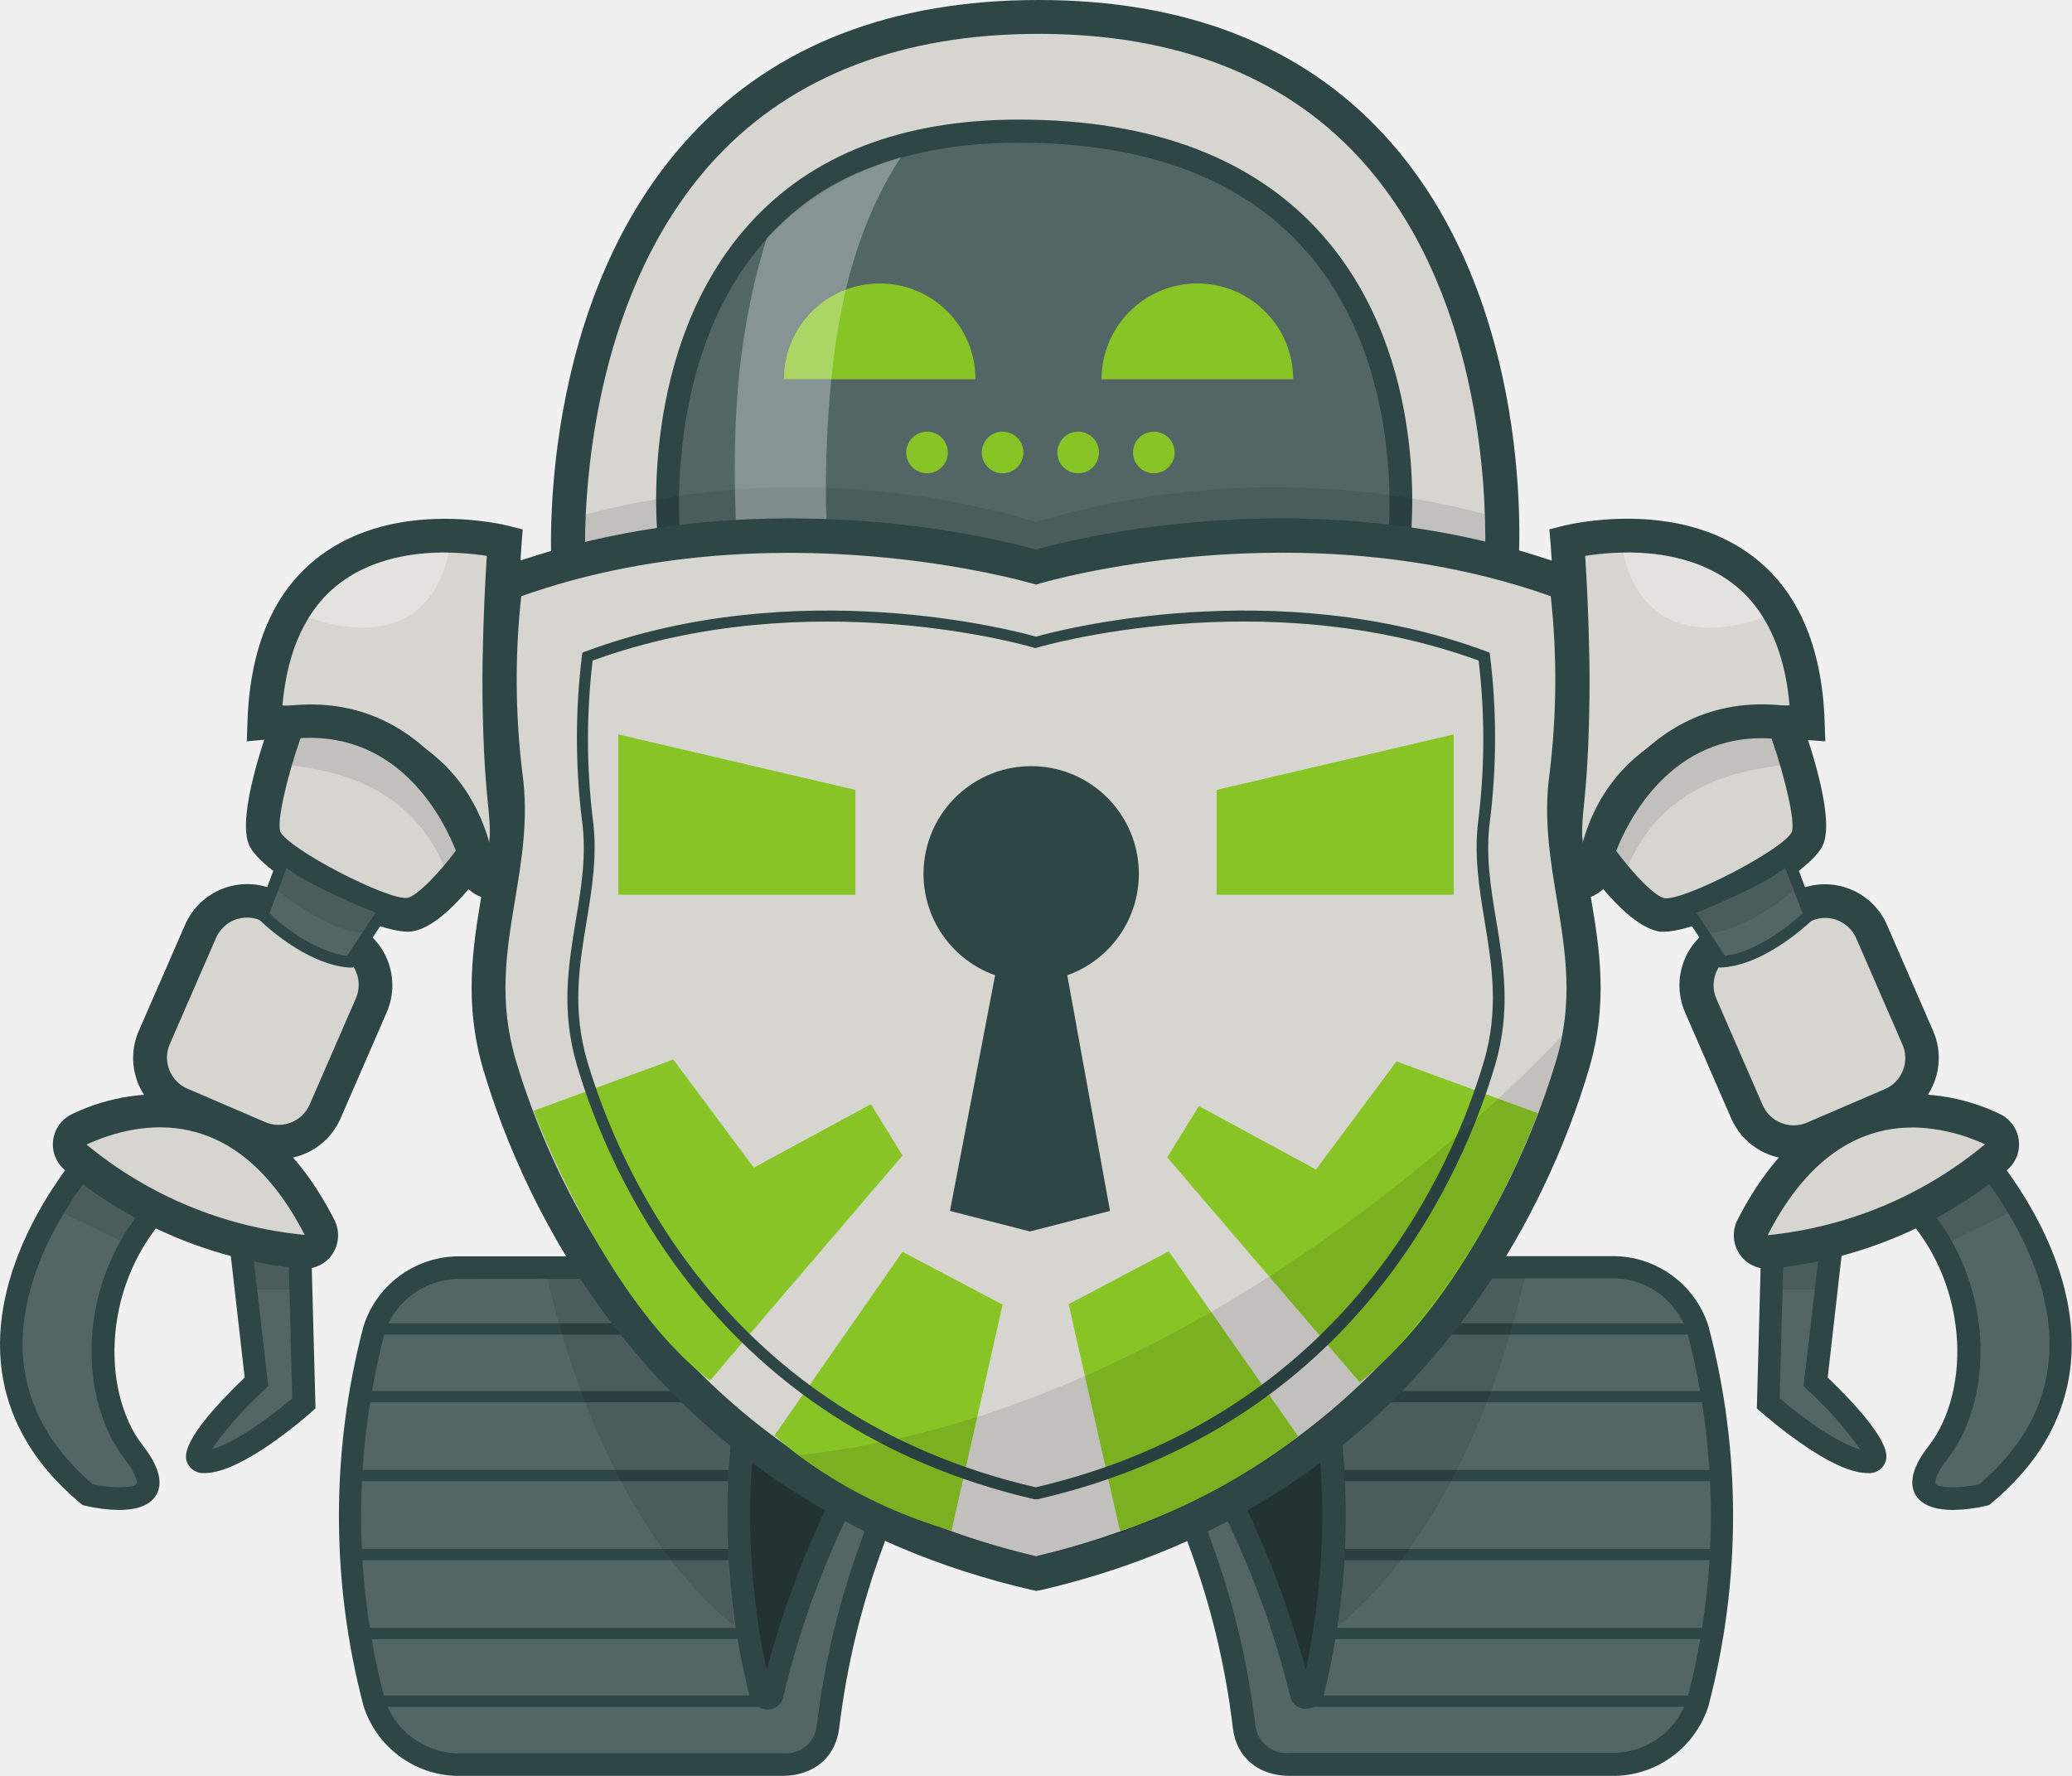
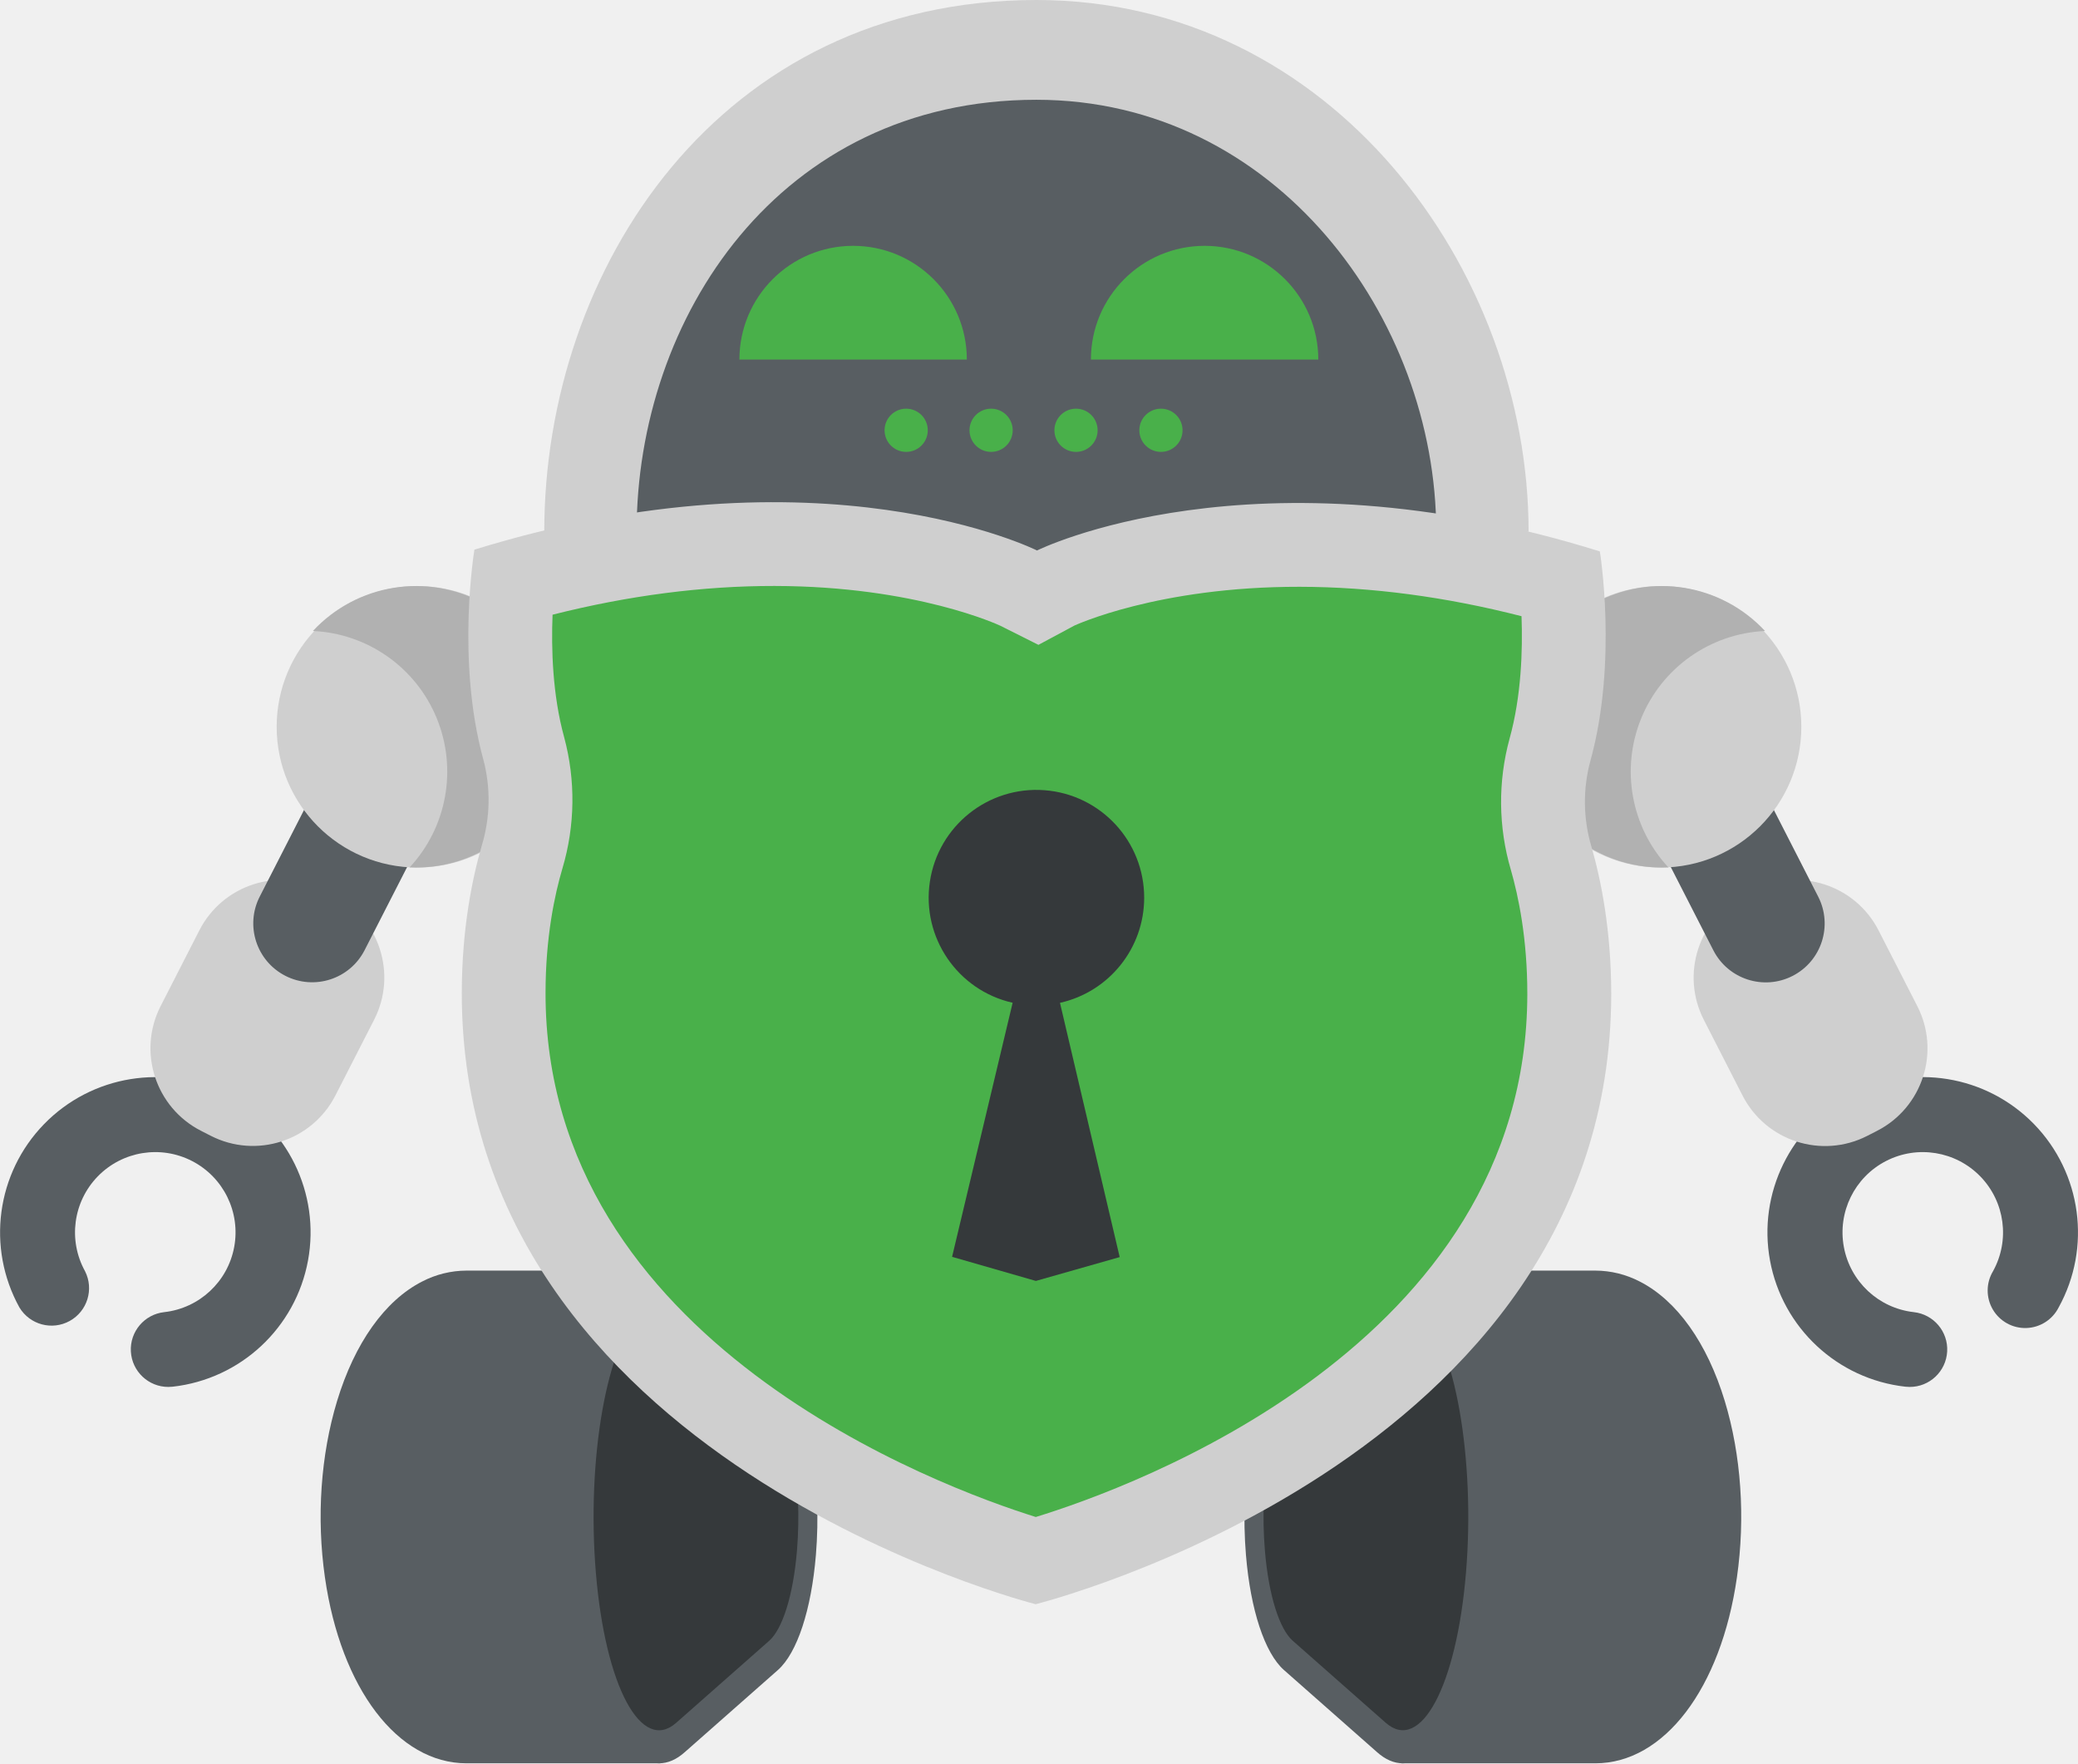
- <svg xmlns="http://www.w3.org/2000/svg" viewBox="0 0 224 192">
-   <defs>
-     <style type="text/css">.cls-1{fill:#d7d5d0}.cls-2{fill:#2f4647}.cls-3{fill:#536666}.cls-4{opacity:.1}.cls-5{opacity:.3}.cls-6{fill:#fff}.cls-7{fill:#88c425}.cls-8{fill:#233333}</style>
-   </defs>
-   <rect class="cls-1" x="18.33" y="98.72" width="20.13" height="23.47" rx="4.49" ry="4.49" transform="translate(46 -2.23) rotate(23.3)" />
-   <path class="cls-2" d="M30.12,125.32a7.29,7.29,0,0,1-2.89-.6h0l-8.42-3.63a7.3,7.3,0,0,1-3.82-9.6L20,100a7.33,7.33,0,0,1,9.62-3.82L38,99.81a7.32,7.32,0,0,1,3.82,9.61l-5,11.49A7.33,7.33,0,0,1,30.12,125.32Zm-1.44-4a3.66,3.66,0,0,0,4.8-1.91l5-11.49a3.65,3.65,0,0,0-1.91-4.8l-8.42-3.62a3.66,3.66,0,0,0-4.8,1.91l-5,11.49a3.65,3.65,0,0,0,1.91,4.8Z" />
-   <path class="cls-1" d="M54.57,58.62s-25.13-6.44-26,19.52c0,0,20.62-1.93,23.19,16.52,0,0,4.08,4.29,2.79-7.94S54.57,58.62,54.57,58.62Z" />
-   <path class="cls-2" d="M53.2,97.22a4,4,0,0,1-2.75-1.3l-.4-.43L50,94.91C49,88,45.23,83.44,38.74,81.25a27.28,27.28,0,0,0-10-1.29l-2.06.19.07-2.07c.27-8.25,2.92-14.31,7.87-18,8.3-6.22,19.91-3.34,20.4-3.22l1.49.38-.12,1.54c0,.16-1.26,15.85,0,27.76.67,6.35.07,9.47-2,10.43A2.78,2.78,0,0,1,53.2,97.22ZM30.53,76.27c5.28.09,18.84,1.65,22.45,15.11a35,35,0,0,0-.23-4.47c-1.06-10.1-.41-22.41-.12-26.81-3.12-.49-10.5-1.1-15.82,2.9C33.17,65.73,31.07,70.19,30.53,76.27Z" />
-   <path class="cls-1" d="M31.16,78.09s-3.6,9.74-2.57,12.48,12.93,8.71,15.68,8.32,7.05-6.64,7.05-6.64S46.43,76.28,31.16,78.09Z" />
-   <path class="cls-2" d="M44.09,100.73c-4,0-15.92-6.06-17.22-9.51-1.18-3.14,1.67-11.32,2.57-13.76l.39-1,1.11-.13C47.53,74.3,53,91.55,53.07,91.72l.26.84-.5.73c-1.12,1.62-5,6.94-8.3,7.41A3.06,3.06,0,0,1,44.09,100.73ZM32.49,79.81c-1.57,4.52-2.58,9.08-2.18,10.12.9,1.87,11.43,7.35,13.71,7.15,1-.15,3.46-2.68,5.26-5.11C48.12,89,43.48,79.16,32.49,79.81Z" />
-   <path class="cls-3" d="M30.69,92.8,28.4,98.91s4.8,4.75,9.42,5.07l3.7-5.59S32.8,95,30.69,92.8Z" />
-   <path class="cls-2" d="M38.13,104.61l-.36,0c-4.79-.33-9.6-5-9.8-5.24l-.28-.28,2.78-7.4.67.71c2,2.1,10.51,5.41,10.59,5.44l.71.27Zm-9-5.86c1,1,4.78,4.16,8.39,4.59l3.08-4.66c-1.92-.77-7.23-3-9.63-4.84Z" />
-   <path class="cls-3" d="M14.45,157c-5-6.53-4.67-19.11,3.37-27.14a47.82,47.82,0,0,1-8-4.94c-5.35,6.31-16.2,23.5-.35,36.68C9.49,161.6,19.87,164.06,14.45,157Z" />
-   <path class="cls-2" d="M12.85,163.25a16.73,16.73,0,0,1-3.64-.46l-.28-.07-.22-.18C3.49,158.2.59,153,.08,147.21c-.93-10.66,6.53-20.36,8.83-23.08l.77-.91.93.75a47.35,47.35,0,0,0,7.77,4.81l1.47.77-1.17,1.17c-7.63,7.63-7.85,19.58-3.26,25.54h0c.67.86,2.69,3.5,1.41,5.47C16.06,162.92,14.44,163.25,12.85,163.25Zm-2.8-2.77c2.11.45,4.4.43,4.72-.07,0,0,.27-.62-1.29-2.66-5.07-6.59-5.18-18.92,2.36-27.55a47.05,47.05,0,0,1-5.8-3.58C7.36,130,1.75,138.21,2.51,147,3,152.08,5.49,156.61,10.05,160.48Z" />
-   <path d="M6.84,131.16l6.21,3s1-1.61,1.63-2.47A44.68,44.68,0,0,1,9,128C8.5,128.7,6.84,131.16,6.84,131.16Z" class="cls-4" />
-   <path class="cls-3" d="M32.37,133.92a50.85,50.85,0,0,1-6.54-1l1.91,16.45s-9.19,8.74-5.55,8.64,10.65-6.32,10.65-6.32Z" />
-   <path class="cls-2" d="M22.13,159.26a1.86,1.86,0,0,1-1.88-1.1c-.24-.58-1-2.31,6.2-9.23l-2-17.56,1.69.39a49.23,49.23,0,0,0,6.36.94l1.09.09.52,19.47-.42.38c-.75.67-7.45,6.51-11.43,6.62Zm5.1-24.78L29,149.86l-.44.42a41,41,0,0,0-5.67,6.41c2.44-.64,6.32-3.47,8.7-5.5L31.18,135C30.2,134.93,28.74,134.75,27.23,134.48Z" />
-   <path class="cls-1" d="M8.59,122.08c5.17-2.36,17.57-5.74,25.93,10.63a1.8,1.8,0,0,1-1.73,2.63A45.12,45.12,0,0,1,8.21,125.11,1.8,1.8,0,0,1,8.59,122.08Z" />
-   <path class="cls-2" d="M32.95,137.17h-.3a46.88,46.88,0,0,1-25.6-10.63,3.63,3.63,0,0,1,.78-6.11,21.63,21.63,0,0,1,12.87-1.84c6.36,1.2,11.56,5.68,15.45,13.3a3.66,3.66,0,0,1-.21,3.69A3.56,3.56,0,0,1,32.95,137.17ZM8.59,122.08l.76,1.66a43.52,43.52,0,0,0,23.59,9.77C25.48,119,15,121.18,9.35,123.74h0Z" />
-   <path d="M31.56,82.74c4.44.62,12.63,2,16.44,10.91L49.27,92S45.05,79.14,32.48,79.82C32.35,80.24,32.09,81,31.56,82.74Z" class="cls-4" />
-   <path d="M39.15,100.83l1.42-2.15S33.73,96,30.95,93.82L30,96.29S35.51,100.78,39.15,100.83Z" class="cls-4" />
-   <g class="cls-5">
-     <path class="cls-6" d="M33.41,66.75s12.38,5.24,15.12-7C48.54,59.72,38,59,33.41,66.75Z" />
+ <svg xmlns="http://www.w3.org/2000/svg" viewBox="0 0 1108.12 940.2">
+   <path d="m552.69 0c-169.1 0-262.45 143.46-262.45 283.52h524.9c0-140.06-105.33-283.52-262.45-283.52z" fill="#cfcfcf" />
+   <path d="m552.69 53.2c-137.37 0-213.21 116.54-213.21 230.32l213.21 24.18 213.21-24.18c0-113.78-85.57-230.32-213.21-230.32z" fill="#585e62" />
+   <path d="m89.8 739.52a20 20 0 0 1 -2.23-39.88 42.8 42.8 0 1 0 -42.22-21.82 20 20 0 0 1 -35 19.31 82.79 82.79 0 1 1 81.76 42.26 21.78 21.78 0 0 1 -2.31.13z" fill="#585e62" />
+   <rect fill="#cfcfcf" height="144.19" rx="49.42" transform="matrix(.8902923 .4553895 -.4553895 .8902923 261.57 -5.69)" width="104.68" x="90.27" y="467.98" />
+   <path d="m149.47 401.27h62.8a0 0 0 0 1 0 0v94.55a31.4 31.4 0 0 1 -31.4 31.4 31.4 31.4 0 0 1 -31.4-31.4v-94.55a0 0 0 0 1 0 0z" fill="#585e62" transform="matrix(.8902923 .4553895 -.4553895 .8902923 231.23 -31.44)" />
+   <circle cx="222.59" cy="387.53" fill="#cfcfcf" r="75.05" />
+   <path d="m258.09 321.8a75.09 75.09 0 0 0 -91.23 14.64 75.06 75.06 0 0 1 51.58 126.06 75.06 75.06 0 0 0 39.65-140.7z" fill="#b1b1b1" />
+   <path d="m1018.31 739.52a22.09 22.09 0 0 1 -2.28-.13 82.8 82.8 0 1 1 81.77-42.26 20 20 0 1 1 -35-19.31 42.8 42.8 0 1 0 -42.23 21.82 20 20 0 0 1 -2.23 39.88z" fill="#585e62" />
+   <rect fill="#cfcfcf" height="144.19" rx="49.42" transform="matrix(-.8902923 .4553895 -.4553895 -.8902923 2071.05 581.27)" width="104.68" x="913.18" y="467.98" />
+   <path d="m927.25 401.27a31.4 31.4 0 0 1 31.4 31.4v94.55a0 0 0 0 1 0 0h-62.8a0 0 0 0 1 0 0v-94.55a31.4 31.4 0 0 1 31.4-31.4z" fill="#585e62" transform="matrix(-.8902923 .4553895 -.4553895 -.8902923 1964.18 455.35)" />
+   <circle cx="885.53" cy="387.53" fill="#cfcfcf" r="75.05" />
+   <path d="m850 321.8a75.08 75.08 0 0 1 91.22 14.64 75.06 75.06 0 0 0 -51.54 126.06 75.05 75.05 0 0 1 -39.68-140.7z" fill="#b1b1b1" />
+   <path d="m248.78 940.2c-36.67 0-67-39.85-75.51-99.15-4.56-31.83-2.26-65.19 6.48-94 9.41-31 25.51-53.59 45.32-63.72a51.72 51.72 0 0 1 23.69-5.84h103.52v262.71z" fill="#585e62" />
+   <path d="m351.43 940.2c-21.26 0-38.85-39.85-43.78-99.15-2.64-31.83-1.31-65.19 3.76-94 5.45-31 14.78-53.59 26.27-63.72 4.39-3.87 9-5.84 13.73-5.84s9.34 2 13.75 5.8l49.7 43.83c17.37 15.32 23.39 64 20.23 102-2.43 29.28-10 52.18-20.19 61.28l-49.69 43.82c-4.44 3.99-9.08 5.98-13.78 5.98z" fill="#585e62" />
+   <path d="m360.57 699 49.65 43.79c11.18 9.9 17.78 47.45 14.78 83.91-2 24.27-7.83 41.95-14.77 48.13l-49.65 43.79c-18.58 16.38-37.79-19.43-42.83-80.07s6-123.1 24.58-139.51c6.15-5.42 12.5-5.04 18.24-.04z" fill="#35393b" />
+   <path d="m850.73 940.2c36.66 0 67-39.85 75.51-99.15 4.56-31.83 2.26-65.19-6.48-94-9.41-31-25.51-53.59-45.32-63.72a51.72 51.72 0 0 0 -23.69-5.84h-103.53v262.71z" fill="#585e62" />
+   <path d="m748.08 940.2c21.26 0 38.85-39.85 43.78-99.15 2.64-31.83 1.31-65.19-3.76-94-5.45-31-14.79-53.59-26.27-63.72-4.4-3.87-9-5.84-13.73-5.84s-9.34 2-13.76 5.8l-49.69 43.83c-17.38 15.32-23.39 64-20.23 102 2.43 29.28 10 52.18 20.19 61.28l49.68 43.82c4.45 3.99 9.09 5.98 13.79 5.98z" fill="#585e62" />
+   <path d="m738.94 699-49.65 43.79c-11.19 9.86-17.8 47.41-14.77 83.87 2 24.27 7.83 41.95 14.77 48.13l49.65 43.79c18.61 16.41 37.78-19.43 42.82-80.07s-6-123.1-24.58-139.51c-6.18-5.38-12.5-5-18.24 0z" fill="#35393b" />
+   <path d="m848.63 451.38a83.62 83.62 0 0 1 -.56-45.6c14.74-53.13 5.06-111.78 5.06-111.78-185.07-57.77-300.13-.48-300.13-.48s-114.79-57.64-300-.45c0 0-9.86 58.64 4.72 111.83a83.69 83.69 0 0 1 -.69 45.59c-5.14 17.57-10.72 44.5-10.77 78.8-.37 249 306 326.08 306 326.08s306.58-76.15 306.95-325.16c0-34.3-5.49-61.21-10.58-78.83z" fill="#cfcfcf" />
+   <path d="m552.34 808.87c-50.72-15.87-261.7-93.25-261.42-279.51 0-29.65 4.89-52.42 9-66.31a128.3 128.3 0 0 0 .91-70c-6.2-22.58-6.9-47.13-6.17-65.29 40.48-10.23 80.2-15.37 118.41-15.32 75.66.12 119.86 21 120.3 21.17l20.39 10.23 19.24-10.32c.11 0 44.36-20.75 120-20.64 38.21.06 77.91 5.32 118.37 15.68.67 18.14-.1 42.71-6.37 65.27a128.33 128.33 0 0 0 .69 70c4 13.91 8.82 36.69 8.77 66.35-.28 187.06-211.26 263.09-262.12 278.69z" fill="#49b04a" />
+   <path d="m610.15 478.76a57.46 57.46 0 1 0 -70.15 55.92l-32.29 135.47 44.67 12.85 44.71-12.71-31.84-135.57a57.46 57.46 0 0 0 44.9-55.96z" fill="#35393b" />
+   <g fill="#49b04a">
+     <path d="m454.94 131.08a60.64 60.64 0 0 0 -60.64 60.64h121.28a60.64 60.64 0 0 0 -60.64-60.64z" />
+     <path d="m642.38 131.08a60.64 60.64 0 0 0 -60.64 60.64h121.26a60.64 60.64 0 0 0 -60.62-60.64z" />
+     <circle cx="483.23" cy="229.43" r="11.52" />
+     <circle cx="528.52" cy="229.43" r="11.52" />
+     <circle cx="573.8" cy="229.43" r="11.52" />
+     <circle cx="619.09" cy="229.43" r="11.52" />
  </g>
-   <path d="M27.46,136.41l3.78.61.06,2.4H27.79S27.49,136.7,27.46,136.41Z" class="cls-4" />
-   <rect class="cls-1" x="185.53" y="98.72" width="20.13" height="23.47" rx="4.49" ry="4.49" transform="translate(418.94 134.54) rotate(156.7)" />
-   <path class="cls-2" d="M193.87,125.32a7.33,7.33,0,0,1-6.72-4.42l-5-11.49A7.31,7.31,0,0,1,186,99.81l8.42-3.62A7.32,7.32,0,0,1,204,100l5,11.49a7.31,7.31,0,0,1-3.82,9.6l-8.42,3.63A7.31,7.31,0,0,1,193.87,125.32Zm3.46-26.08a3.66,3.66,0,0,0-1.45.3l-8.42,3.63a3.65,3.65,0,0,0-1.91,4.8l5,11.49a3.66,3.66,0,0,0,4.8,1.91h0l8.42-3.62a3.65,3.65,0,0,0,1.91-4.8l-5-11.49a3.63,3.63,0,0,0-2-1.95A3.67,3.67,0,0,0,197.33,99.24Z" />
-   <path class="cls-1" d="M169.43,58.62s25.13-6.44,26,19.52c0,0-20.62-1.93-23.19,16.52,0,0-4.08,4.29-2.79-7.94S169.43,58.62,169.43,58.62Z" />
-   <path class="cls-2" d="M170.8,97.22a2.78,2.78,0,0,1-1.17-.26c-2.08-1-2.69-4.08-2-10.43,1.26-11.92,0-27.61,0-27.76l-.13-1.54,1.49-.38c.49-.12,12.1-3,20.4,3.22,4.95,3.71,7.6,9.77,7.87,18l.07,2.08L195.24,80a27.47,27.47,0,0,0-10,1.29C178.77,83.44,175,88,174,94.91l-.08.58-.4.43A4,4,0,0,1,170.8,97.22Zm.57-37.12c.29,4.39.94,16.71-.12,26.81a34.86,34.86,0,0,0-.23,4.47c3.61-13.47,17.18-15,22.45-15.12-.54-6.09-2.65-10.55-6.29-13.28C181.84,59,174.49,59.6,171.37,60.1Z" />
-   <path class="cls-1" d="M192.84,78.09s3.6,9.74,2.57,12.48-12.93,8.71-15.68,8.32-7.05-6.64-7.05-6.64S177.58,76.28,192.84,78.09Z" />
-   <path class="cls-2" d="M179.91,100.73a3,3,0,0,1-.43,0c-3.28-.47-7.18-5.79-8.3-7.41l-.5-.73.26-.84c.05-.18,5.56-17.42,22.13-15.44l1.11.13.39,1c.9,2.43,3.75,10.62,2.57,13.76C195.83,94.67,183.94,100.73,179.91,100.73ZM174.73,92c1.8,2.44,4.23,5,5.27,5.12,2.26.18,12.8-5.28,13.71-7.17.38-1-.62-5.58-2.19-10.1C180.57,79.17,175.88,89,174.73,92Z" />
-   <path class="cls-3" d="M193.31,92.8l2.29,6.11s-4.8,4.75-9.42,5.07l-3.7-5.59S191.2,95,193.31,92.8Z" />
-   <path class="cls-2" d="M185.87,104.61l-4.31-6.52.71-.27c.09,0,8.61-3.34,10.6-5.44l.67-.71,2.78,7.4-.28.28c-.2.2-5,4.91-9.8,5.24Zm-2.46-5.93,3.08,4.66c3.61-.43,7.35-3.63,8.39-4.59L193,93.84C190.64,95.69,185.33,97.9,183.41,98.68Z" />
-   <path class="cls-3" d="M209.55,157c5-6.53,4.67-19.11-3.37-27.14a47.82,47.82,0,0,0,8-4.94c5.35,6.31,16.2,23.5.35,36.68C214.51,161.6,204.13,164.06,209.55,157Z" />
-   <path class="cls-2" d="M211.15,163.25c-1.58,0-3.2-.33-4-1.52-1.28-2,.74-4.61,1.41-5.47h0c4.58-6,4.37-17.91-3.27-25.54l-1.17-1.17,1.47-.77a47.33,47.33,0,0,0,7.77-4.81l.93-.75.77.91c2.31,2.72,9.76,12.41,8.83,23.08-.51,5.83-3.41,11-8.63,15.33l-.22.18-.28.07A16.73,16.73,0,0,1,211.15,163.25Zm-.62-5.5c-1.57,2-1.3,2.66-1.29,2.66.32.5,2.61.52,4.72.07,4.56-3.87,7.1-8.4,7.54-13.48.77-8.79-4.85-17-7.53-20.39a46.8,46.8,0,0,1-5.8,3.58c7.54,8.63,7.43,21,2.36,27.55Z" />
-   <path d="M217.16,131.16l-6.21,3s-1-1.61-1.63-2.47A44.68,44.68,0,0,0,215,128C215.5,128.7,217.16,131.16,217.16,131.16Z" class="cls-4" />
-   <path class="cls-3" d="M191.63,133.92a50.85,50.85,0,0,0,6.54-1l-1.91,16.45s9.19,8.74,5.55,8.64-10.65-6.32-10.65-6.32Z" />
-   <path class="cls-2" d="M201.87,159.26h-.09c-4-.11-10.68-6-11.43-6.62l-.42-.38.52-19.47,1.09-.09a49.19,49.19,0,0,0,6.36-.94l1.69-.39-2,17.56c7.17,6.91,6.45,8.65,6.2,9.23A1.86,1.86,0,0,1,201.87,159.26Zm-9.47-8.08c2.4,2.06,6.34,4.92,8.71,5.53a40.64,40.64,0,0,0-5.69-6.43l-.44-.42,1.79-15.38c-1.51.27-3,.45-3.94.55Z" />
-   <path class="cls-1" d="M215.41,122.08c-5.17-2.36-17.57-5.74-25.93,10.63a1.8,1.8,0,0,0,1.73,2.63,45.12,45.12,0,0,0,24.58-10.23A1.8,1.8,0,0,0,215.41,122.08Z" />
-   <path class="cls-2" d="M191.05,137.17a3.56,3.56,0,0,1-3-1.6,3.66,3.66,0,0,1-.21-3.69c3.9-7.62,9.1-12.1,15.45-13.3a21.63,21.63,0,0,1,12.87,1.84,3.63,3.63,0,0,1,.78,6.11,46.88,46.88,0,0,1-25.59,10.63Zm15.7-15.27c-5.12,0-11,2.54-15.65,11.64a43.46,43.46,0,0,0,23.49-9.82A19.25,19.25,0,0,0,206.76,121.89Z" />
-   <path d="M192.44,82.74c-4.44.62-12.63,2-16.44,10.91L174.73,92s4.22-12.83,16.79-12.15C191.65,80.24,191.92,81,192.44,82.74Z" class="cls-4" />
-   <path d="M184.85,100.83l-1.42-2.15s6.83-2.65,9.62-4.86l.9,2.47S188.5,100.78,184.85,100.83Z" class="cls-4" />
-   <g class="cls-5">
-     <path class="cls-6" d="M190.59,66.75s-12.38,5.24-15.12-7C175.46,59.72,186,59,190.59,66.75Z" />
-   </g>
-   <path d="M196.54,136.41l-3.78.61-.06,2.4h3.51S196.51,136.7,196.54,136.41Z" class="cls-4" />
-   <path class="cls-1" d="M61.46,61.48S57.55,1.83,112.29,1.83s50,59.66,50,59.66-36.77-6.09-50,1.41C112.29,62.9,80.82,54.21,61.46,61.48Z" />
-   <path class="cls-2" d="M112.53,64.86l-.73-.2c-.31-.09-31.13-8.44-49.69-1.46l-2.31.87-.16-2.46c-.08-1.18-1.7-29.09,15.17-47.09C83.84,4.88,96.45,0,112.29,0s28.38,4.88,37.28,14.51c16.66,18,14.66,45.94,14.56,47.12l-.16,2-2-.33c-.36-.06-36.29-5.89-48.82,1.2ZM80.74,56.74a135.5,135.5,0,0,1,31.32,4.21c12.35-6.27,40.58-2.73,48.5-1.58.12-6.59-.56-28.21-13.69-42.39C138.68,8.14,127,3.66,112.29,3.66S85.79,8.15,77.48,17C64.44,30.93,63.25,51.91,63.24,59A61.71,61.71,0,0,1,80.74,56.74Z" />
-   <path class="cls-3" d="M110.15,14.15c-42.55,0-37.81,44.11-37.81,44.11h0c18.58-.87,38.2,4.63,38.2,4.63,8.65-5,26.59-4.49,39.4-3.34l1.25-.81S157,14.15,110.15,14.15Z" />
-   <path class="cls-2" d="M110.73,64.21l-.49-.14c-.2-.05-19.66-5.45-37.82-4.59h-.17l-1-.24-.11-.86C71,57.54,69,37.53,81,24.22c6.74-7.49,16.54-11.29,29.14-11.29,14.48,0,25.53,4.21,32.84,12.5,11.86,13.46,9.55,32.66,9.45,33.47l-.07.56-2.08,1.35-.42,0c-13.08-1.18-30.41-1.59-38.69,3.18ZM76.41,57c15.63,0,31.07,3.87,34,4.64,8.88-4.77,26.1-4.45,39.25-3.28l.41-.27c.28-3.19,1.14-19.61-8.92-31-6.82-7.74-17.25-11.66-31-11.66-11.88,0-21.07,3.53-27.32,10.48C73.14,36.63,73.24,52.64,73.47,57,74.45,57,75.43,57,76.41,57Z" />
-   <path d="M160.53,55.57a90.7,90.7,0,0,0-48.53.86,90.86,90.86,0,0,0-48.71-.81c-.13,3.34-.07,5.58-.07,5.58,19.35-7.27,49.07,1.7,49.07,1.7,13.25-7.5,48.3-1.49,48.3-1.49S160.62,58.94,160.53,55.57Z" class="cls-4" />
-   <path class="cls-7" d="M84.75,41a10.35,10.35,0,0,1,20.71,0" />
-   <path class="cls-7" d="M119.09,41a10.35,10.35,0,0,1,20.71,0" />
-   <circle class="cls-7" cx="100.22" cy="48.92" r="2.25" />
-   <circle class="cls-7" cx="108.39" cy="48.92" r="2.25" />
-   <path class="cls-8" d="M91.25,162.81l-7.81,20.43a76.37,76.37,0,0,1-3.18-31.7C81,145.13,91.25,162.81,91.25,162.81Z" />
-   <path class="cls-3" d="M92.59,158.77a.67.67,0,0,1,0,.52,98.77,98.77,0,0,0-9.1,23.95c-.14.62-1.13.41-1.3-.28A79.23,79.23,0,0,1,82,145.34c.15-.6,1-.87,1.24-.41q1.23,2.07,2.57,4.16.52-2.71,1.22-5.39c1-3.71-1-6.65-4.72-6.65H49.3c-3.74,0-7.88,2.94-8.86,6.65a79.23,79.23,0,0,0,0,40.44c1,3.71,5.11,6.65,8.86,6.65H84.58a4.57,4.57,0,0,0,4.93-4.12,87.13,87.13,0,0,1,4.86-20A7.31,7.31,0,0,0,92.59,158.77Z" />
-   <path class="cls-2" d="M84.58,192H49.3a10.85,10.85,0,0,1-10-7.56,80.57,80.57,0,0,1,0-41.06,10.85,10.85,0,0,1,10-7.55H82.36a6.08,6.08,0,0,1,5,2.23,6.72,6.72,0,0,1,.93,5.94c-.46,1.75-.87,3.53-1.2,5.31l-.57,3-1.65-2.57c-.64-1-1.26-2-1.87-3a78.37,78.37,0,0,0-.11,33.82,101.08,101.08,0,0,1,8.51-21.65L90,154.74l3.43,3.12a8.53,8.53,0,0,1,2.1,9.17,86,86,0,0,0-4.8,19.76C90.36,190,87.95,192,84.58,192ZM49.3,138.27A8.52,8.52,0,0,0,41.62,144a78.13,78.13,0,0,0,0,39.82,8.52,8.52,0,0,0,7.68,5.74H84.58a3.38,3.38,0,0,0,3.72-3,88.33,88.33,0,0,1,4.93-20.32,6.27,6.27,0,0,0-.29-5,96.71,96.71,0,0,0-8.29,22.33A1.68,1.68,0,0,1,83,184.82a2.09,2.09,0,0,1-2-1.57A80.77,80.77,0,0,1,80.85,145a2.09,2.09,0,0,1,1.71-1.55,1.72,1.72,0,0,1,1.77.81l1,1.58q.29-1.25.62-2.49a4.36,4.36,0,0,0-.5-3.83,3.66,3.66,0,0,0-3-1.28Zm33,44.69h0Zm9.21-24.25h0Zm-9.24-13.17h0Z" />
-   <rect class="cls-2" x="39.99" y="143.07" width="40.28" height="1.22" />
-   <rect class="cls-2" x="39.99" y="150.39" width="40.28" height="1.22" />
-   <rect class="cls-2" x="37.55" y="158.92" width="42.72" height="1.22" />
-   <rect class="cls-2" x="37.55" y="167.46" width="42.72" height="1.22" />
-   <rect class="cls-2" x="38.77" y="175.99" width="42.72" height="1.22" />
-   <rect class="cls-2" x="39.99" y="183.31" width="42.72" height="1.22" />
-   <path d="M80.88,145a13.87,13.87,0,0,1-.61-5.7l-3.21-1.08H59.17c1.15,4.88,6.26,26.29,20.3,37.67A79.55,79.55,0,0,1,80.88,145Z" class="cls-4" />
-   <path class="cls-8" d="M132.75,162.81l7.81,20.43a76.37,76.37,0,0,0,3.18-31.7C143,145.13,132.75,162.81,132.75,162.81Z" />
-   <path class="cls-3" d="M131.41,158.77a.67.67,0,0,0,0,.52,98.77,98.77,0,0,1,9.1,23.95c.14.62,1.13.41,1.3-.28a79.23,79.23,0,0,0,.11-37.63c-.15-.6-1-.87-1.24-.41q-1.23,2.07-2.57,4.16-.52-2.71-1.22-5.39c-1-3.71,1-6.65,4.72-6.65H174.7c3.74,0,7.88,2.94,8.86,6.65a79.23,79.23,0,0,1,0,40.44c-1,3.71-5.11,6.65-8.86,6.65H139.42a4.57,4.57,0,0,1-4.93-4.12,87.13,87.13,0,0,0-4.86-20A7.31,7.31,0,0,1,131.41,158.77Z" />
-   <path class="cls-2" d="M174.7,192H139.42c-3.37,0-5.78-2-6.14-5.2A86,86,0,0,0,128.49,167a8.53,8.53,0,0,1,2.1-9.17l3.43-3.12-1.38,4.18a101.15,101.15,0,0,1,8.51,21.65,78.37,78.37,0,0,0-.11-33.82c-.61,1-1.23,2-1.87,3l-1.65,2.57-.57-3c-.34-1.77-.74-3.56-1.2-5.31a6.72,6.72,0,0,1,.93-5.94,6.08,6.08,0,0,1,5-2.23H174.7a10.85,10.85,0,0,1,10,7.56,80.57,80.57,0,0,1,0,41.06A10.85,10.85,0,0,1,174.7,192Zm-43.63-30.81a6.28,6.28,0,0,0-.29,5,88.32,88.32,0,0,1,4.93,20.32,3.38,3.38,0,0,0,3.72,3H174.7a8.52,8.52,0,0,0,7.68-5.74,78.13,78.13,0,0,0,0-39.82,8.52,8.52,0,0,0-7.68-5.74H141.64a3.66,3.66,0,0,0-3,1.28,4.37,4.37,0,0,0-.5,3.83c.22.82.42,1.66.62,2.49l1-1.58a1.72,1.72,0,0,1,1.77-.81,2.09,2.09,0,0,1,1.71,1.55,80.76,80.76,0,0,1-.11,38.21,2.08,2.08,0,0,1-2,1.57h0a1.68,1.68,0,0,1-1.65-1.32A96.72,96.72,0,0,0,131.07,161.19ZM141.74,183h0Zm0-37.42h0Z" />
-   <rect class="cls-2" x="143.73" y="143.07" width="40.28" height="1.22" />
-   <rect class="cls-2" x="143.73" y="150.39" width="40.28" height="1.22" />
-   <rect class="cls-2" x="143.73" y="158.92" width="42.72" height="1.22" />
-   <rect class="cls-2" x="143.73" y="167.46" width="42.72" height="1.22" />
-   <rect class="cls-2" x="142.51" y="175.99" width="42.72" height="1.22" />
-   <rect class="cls-2" x="141.29" y="183.31" width="42.72" height="1.22" />
-   <path d="M143.12,145a13.87,13.87,0,0,0,.61-5.7l3.21-1.08h17.89c-1.15,4.88-6.26,26.29-20.3,37.67A79.55,79.55,0,0,0,143.12,145Z" class="cls-4" />
-   <circle class="cls-7" cx="116.56" cy="48.92" r="2.25" />
-   <g class="cls-5">
-     <path class="cls-6" d="M90.08,39.08C91,31.54,92.9,23.94,97.38,17c-7.37,2.18-11,5.08-14.49,8.74C79,38.23,79.26,49.65,79.63,58.22c3.37.11,6.69.37,9.83.73A117.3,117.3,0,0,1,90.08,39.08Z" />
-   </g>
-   <circle class="cls-7" cx="124.74" cy="48.92" r="2.25" />
-   <path class="cls-1" d="M169.34,83.87a84.48,84.48,0,0,0,0-20.75C140.91,52.57,112,61.3,112,61.3s-28.91-8.74-57.33,1.82a84.48,84.48,0,0,0,0,20.75c1.46,10.56-4.21,19.29-.65,31.3s16.93,45.5,58,55c41-9.46,54.42-43,58-55S167.88,94.43,169.34,83.87Zm-56,20.27,4.59,25.43-6.52,1.68-6.52-1.68,4.88-25.45a9.82,9.82,0,1,1,3.58,0Z" />
-   <path class="cls-2" d="M112,172l-.41-.09c-41.32-9.53-55.25-42.49-59.33-56.23-2.14-7.23-1.15-13.24-.18-19.06.7-4.23,1.36-8.23.77-12.52a85.52,85.52,0,0,1,0-21.26L53,61.79l1-.38c26.9-10,53.76-3.19,58-2,4.21-1.18,31.07-8,58,2l1,.38.15,1.08a85.52,85.52,0,0,1,0,21.26c-.59,4.28.07,8.28.77,12.52,1,5.81,2,11.83-.18,19.06-4.07,13.73-18,46.7-59.33,56.23ZM56.35,64.46a83.19,83.19,0,0,0,.13,19.16c.67,4.83-.07,9.3-.79,13.61-.94,5.66-1.82,11,.08,17.42,3.88,13.07,17.1,44.39,56.23,53.6,39.12-9.22,52.35-40.53,56.23-53.6,1.91-6.42,1-11.76.08-17.42-.72-4.32-1.46-8.78-.79-13.61a83.19,83.19,0,0,0,.13-19.16c-27.2-9.64-54.84-1.49-55.12-1.41l-.53.16-.53-.16C111.19,63,83.5,54.84,56.35,64.46Zm55,68.68-8.65-2.22,4.88-25.48a11.64,11.64,0,1,1,7.8,0L120,130.92Zm-4.4-4.91,4.4,1.13,4.42-1.14-4.28-23.72Zm4.6-41.71a8,8,0,0,0-1.5,15.81l1.46.28,1.46-.26a8,8,0,0,0-1.42-15.82Z" />
-   <path class="cls-7" d="M76.76,149.25l20.81-24.32-3.42-5.55-12.66,6.86-8.7-11.69-15.1,5.54S65.33,140.61,76.76,149.25Z" />
-   <path class="cls-7" d="M102.87,165.49l5.52-24.44-10.82-5.71L83.73,155.19S90.59,161.95,102.87,165.49Z" />
-   <path class="cls-7" d="M147,149.45l-20.81-24.32,3.42-5.55,12.66,6.86,8.7-11.69,15.27,5.6S159.37,139.59,147,149.45Z" />
-   <path class="cls-7" d="M121.09,165.56,115.53,141l10.82-5.71,14,20A67.18,67.18,0,0,1,121.09,165.56Z" />
-   <path class="cls-2" d="M112,162.1l-.14,0c-34.46-7.95-46.09-35.45-49.48-46.9-1.75-5.91-.93-10.88-.13-15.7.61-3.65,1.18-7.1.66-10.87a72.79,72.79,0,0,1,0-17.71l.05-.36.34-.13c22.88-8.5,46.43-2.24,48.7-1.6,2.27-.64,25.82-6.9,48.7,1.6l.34.13.05.36a72.79,72.79,0,0,1,0,17.71h0c-.52,3.76.05,7.21.66,10.87.8,4.81,1.62,9.79-.13,15.7-3.4,11.46-15,39-49.48,46.9ZM64.07,71.42a71.58,71.58,0,0,0,0,17c.55,3.95-.07,7.65-.66,11.23-.78,4.68-1.58,9.51.1,15.15,3.33,11.23,14.72,38.19,48.45,46,33.73-7.84,45.12-34.79,48.45-46,1.67-5.64.87-10.47.1-15.15-.59-3.58-1.21-7.29-.66-11.23h0a71.43,71.43,0,0,0,0-17c-23.46-8.56-47.51-1.47-47.75-1.4l-.18.05-.18-.05C111.58,69.95,87.52,62.87,64.07,71.42Z" />
-   <ellipse class="cls-2" cx="112.2" cy="94.38" rx="9.61" ry="9.6" />
-   <polygon class="cls-2" points="110.95 98.36 104.87 129.66 118.54 129.66 110.95 98.36" />
-   <polygon class="cls-7" points="131.53 85.4 157.16 79.4 157.16 96.74 131.53 96.74 131.53 85.4" />
-   <polygon class="cls-7" points="92.47 85.4 66.84 79.4 66.84 96.74 92.47 96.74 92.47 85.4" />
-   <path d="M168.85,112c-.52.53-36.93,40.55-82.6,45.33,7.35,5.42,14.79,8.12,25.74,11C152.67,159.38,166.29,123.67,168.85,112Z" class="cls-4" />
</svg>
